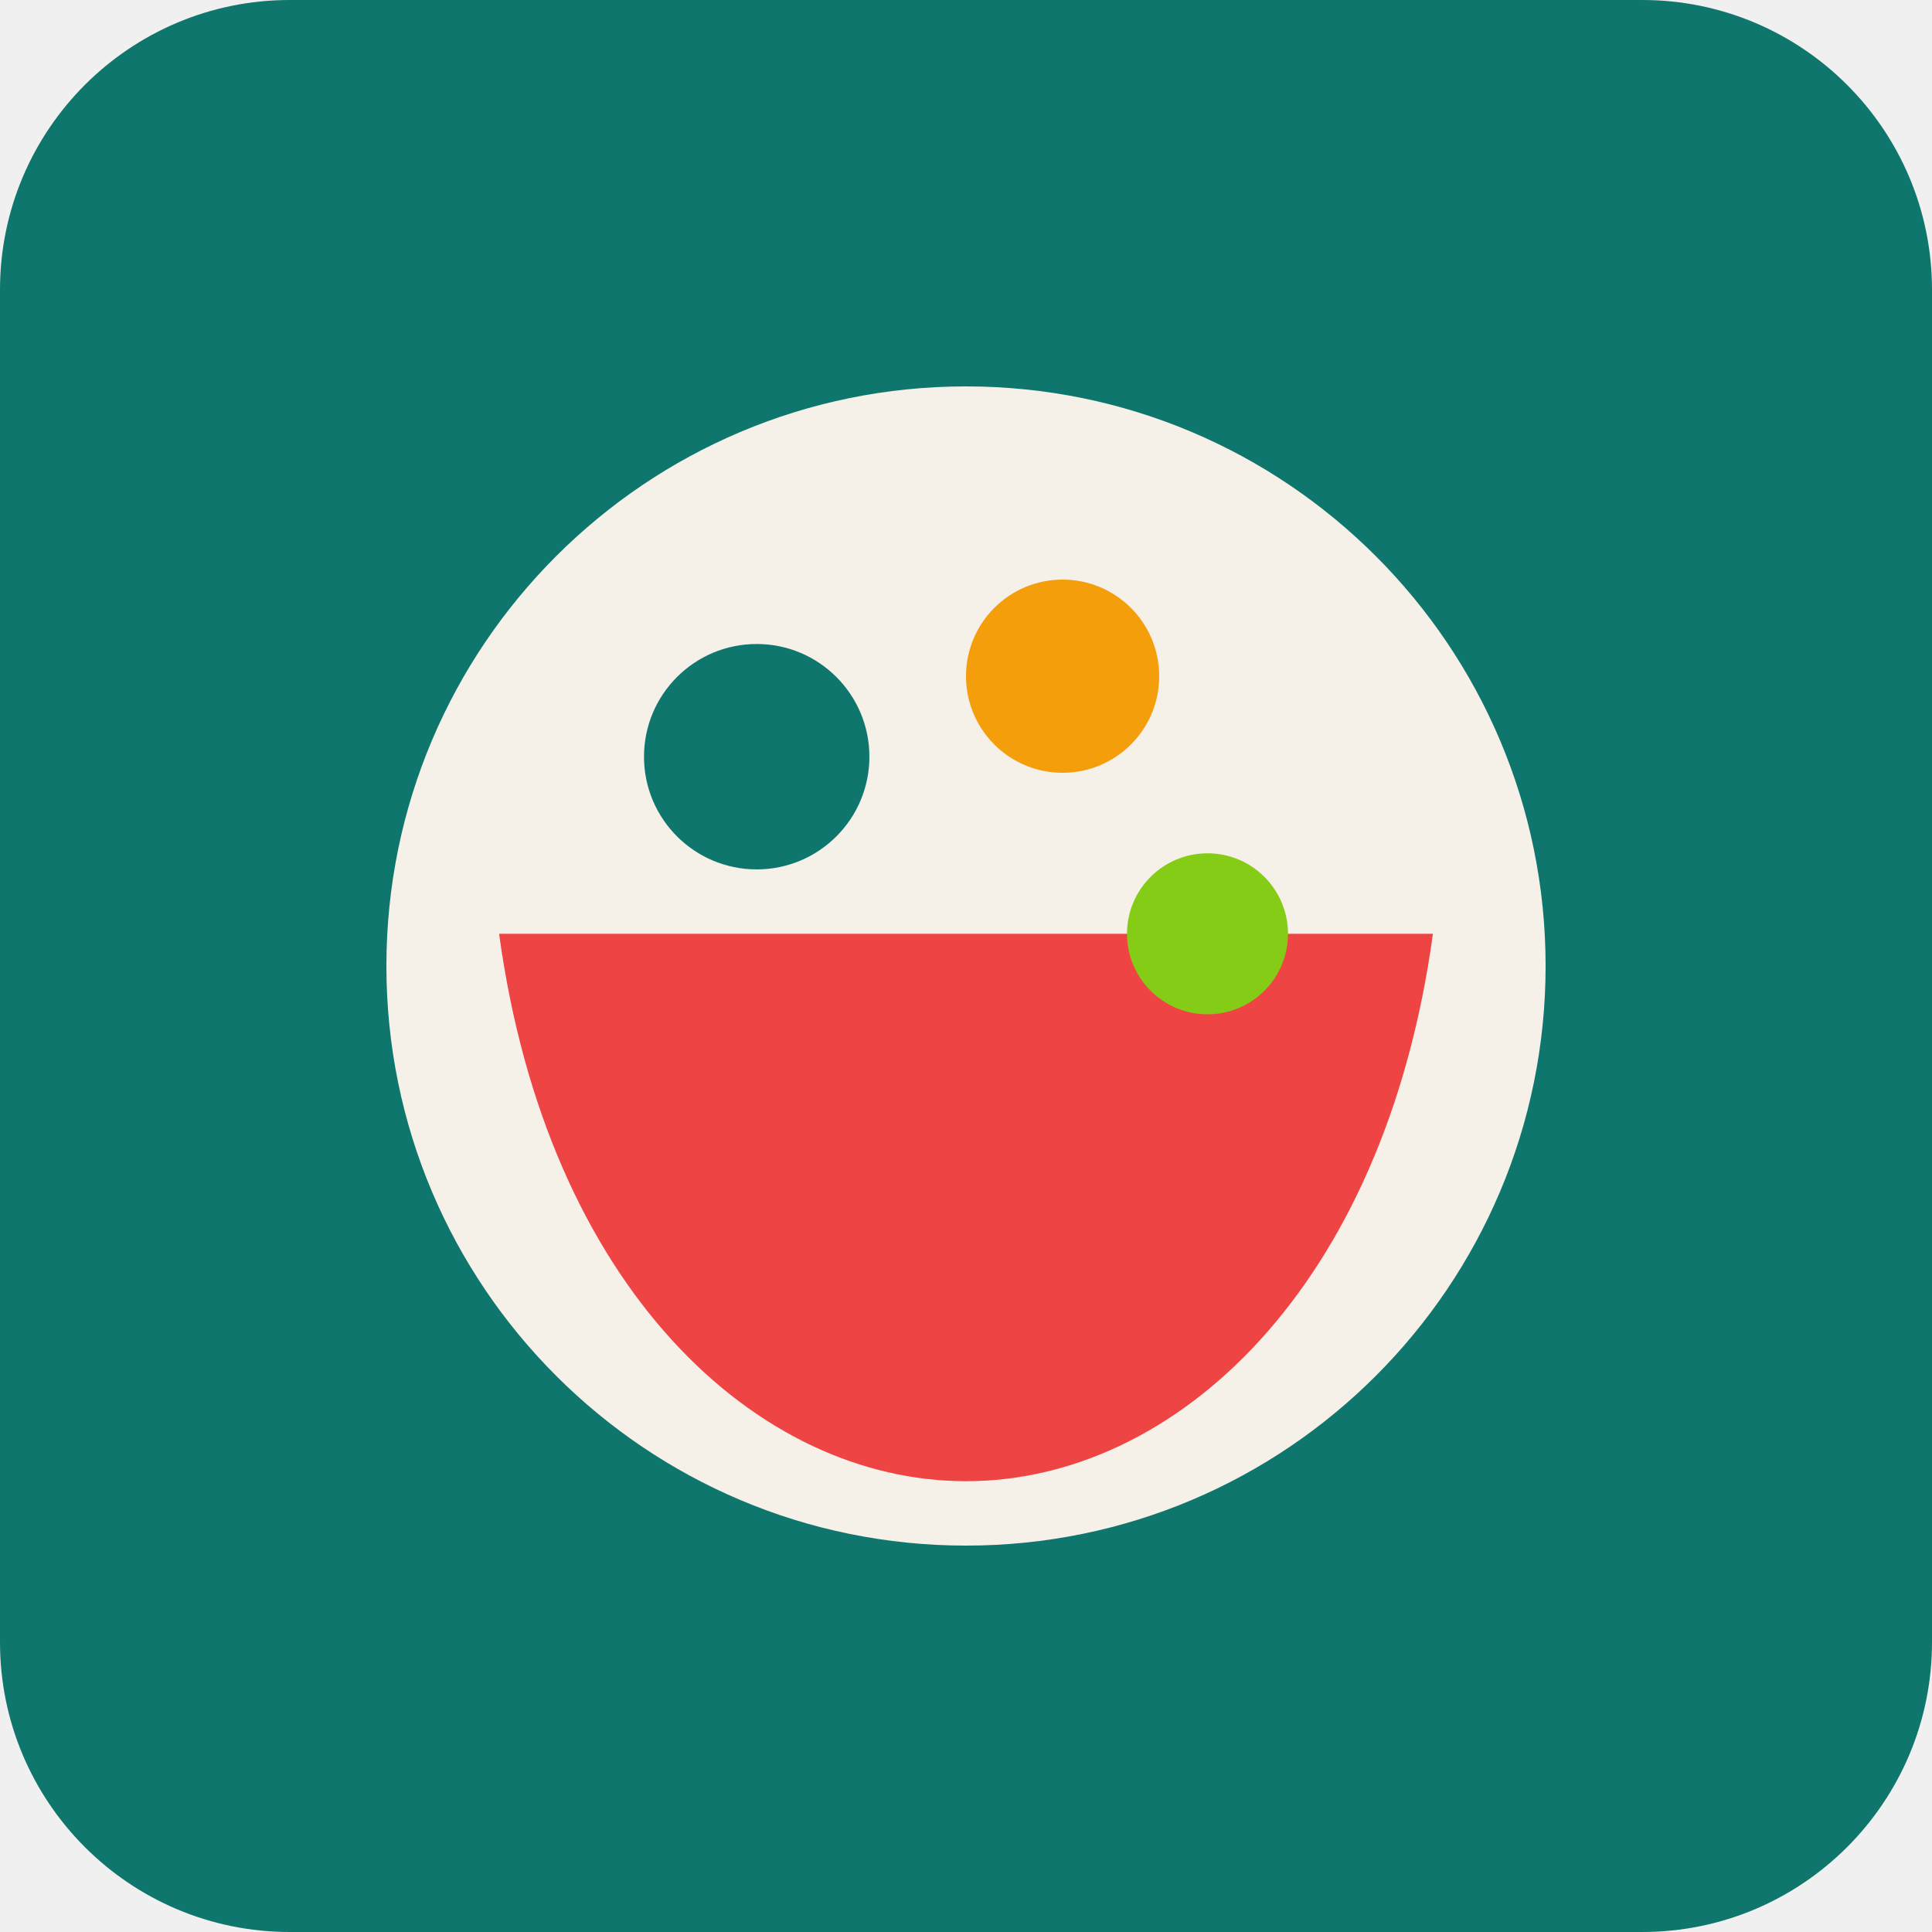
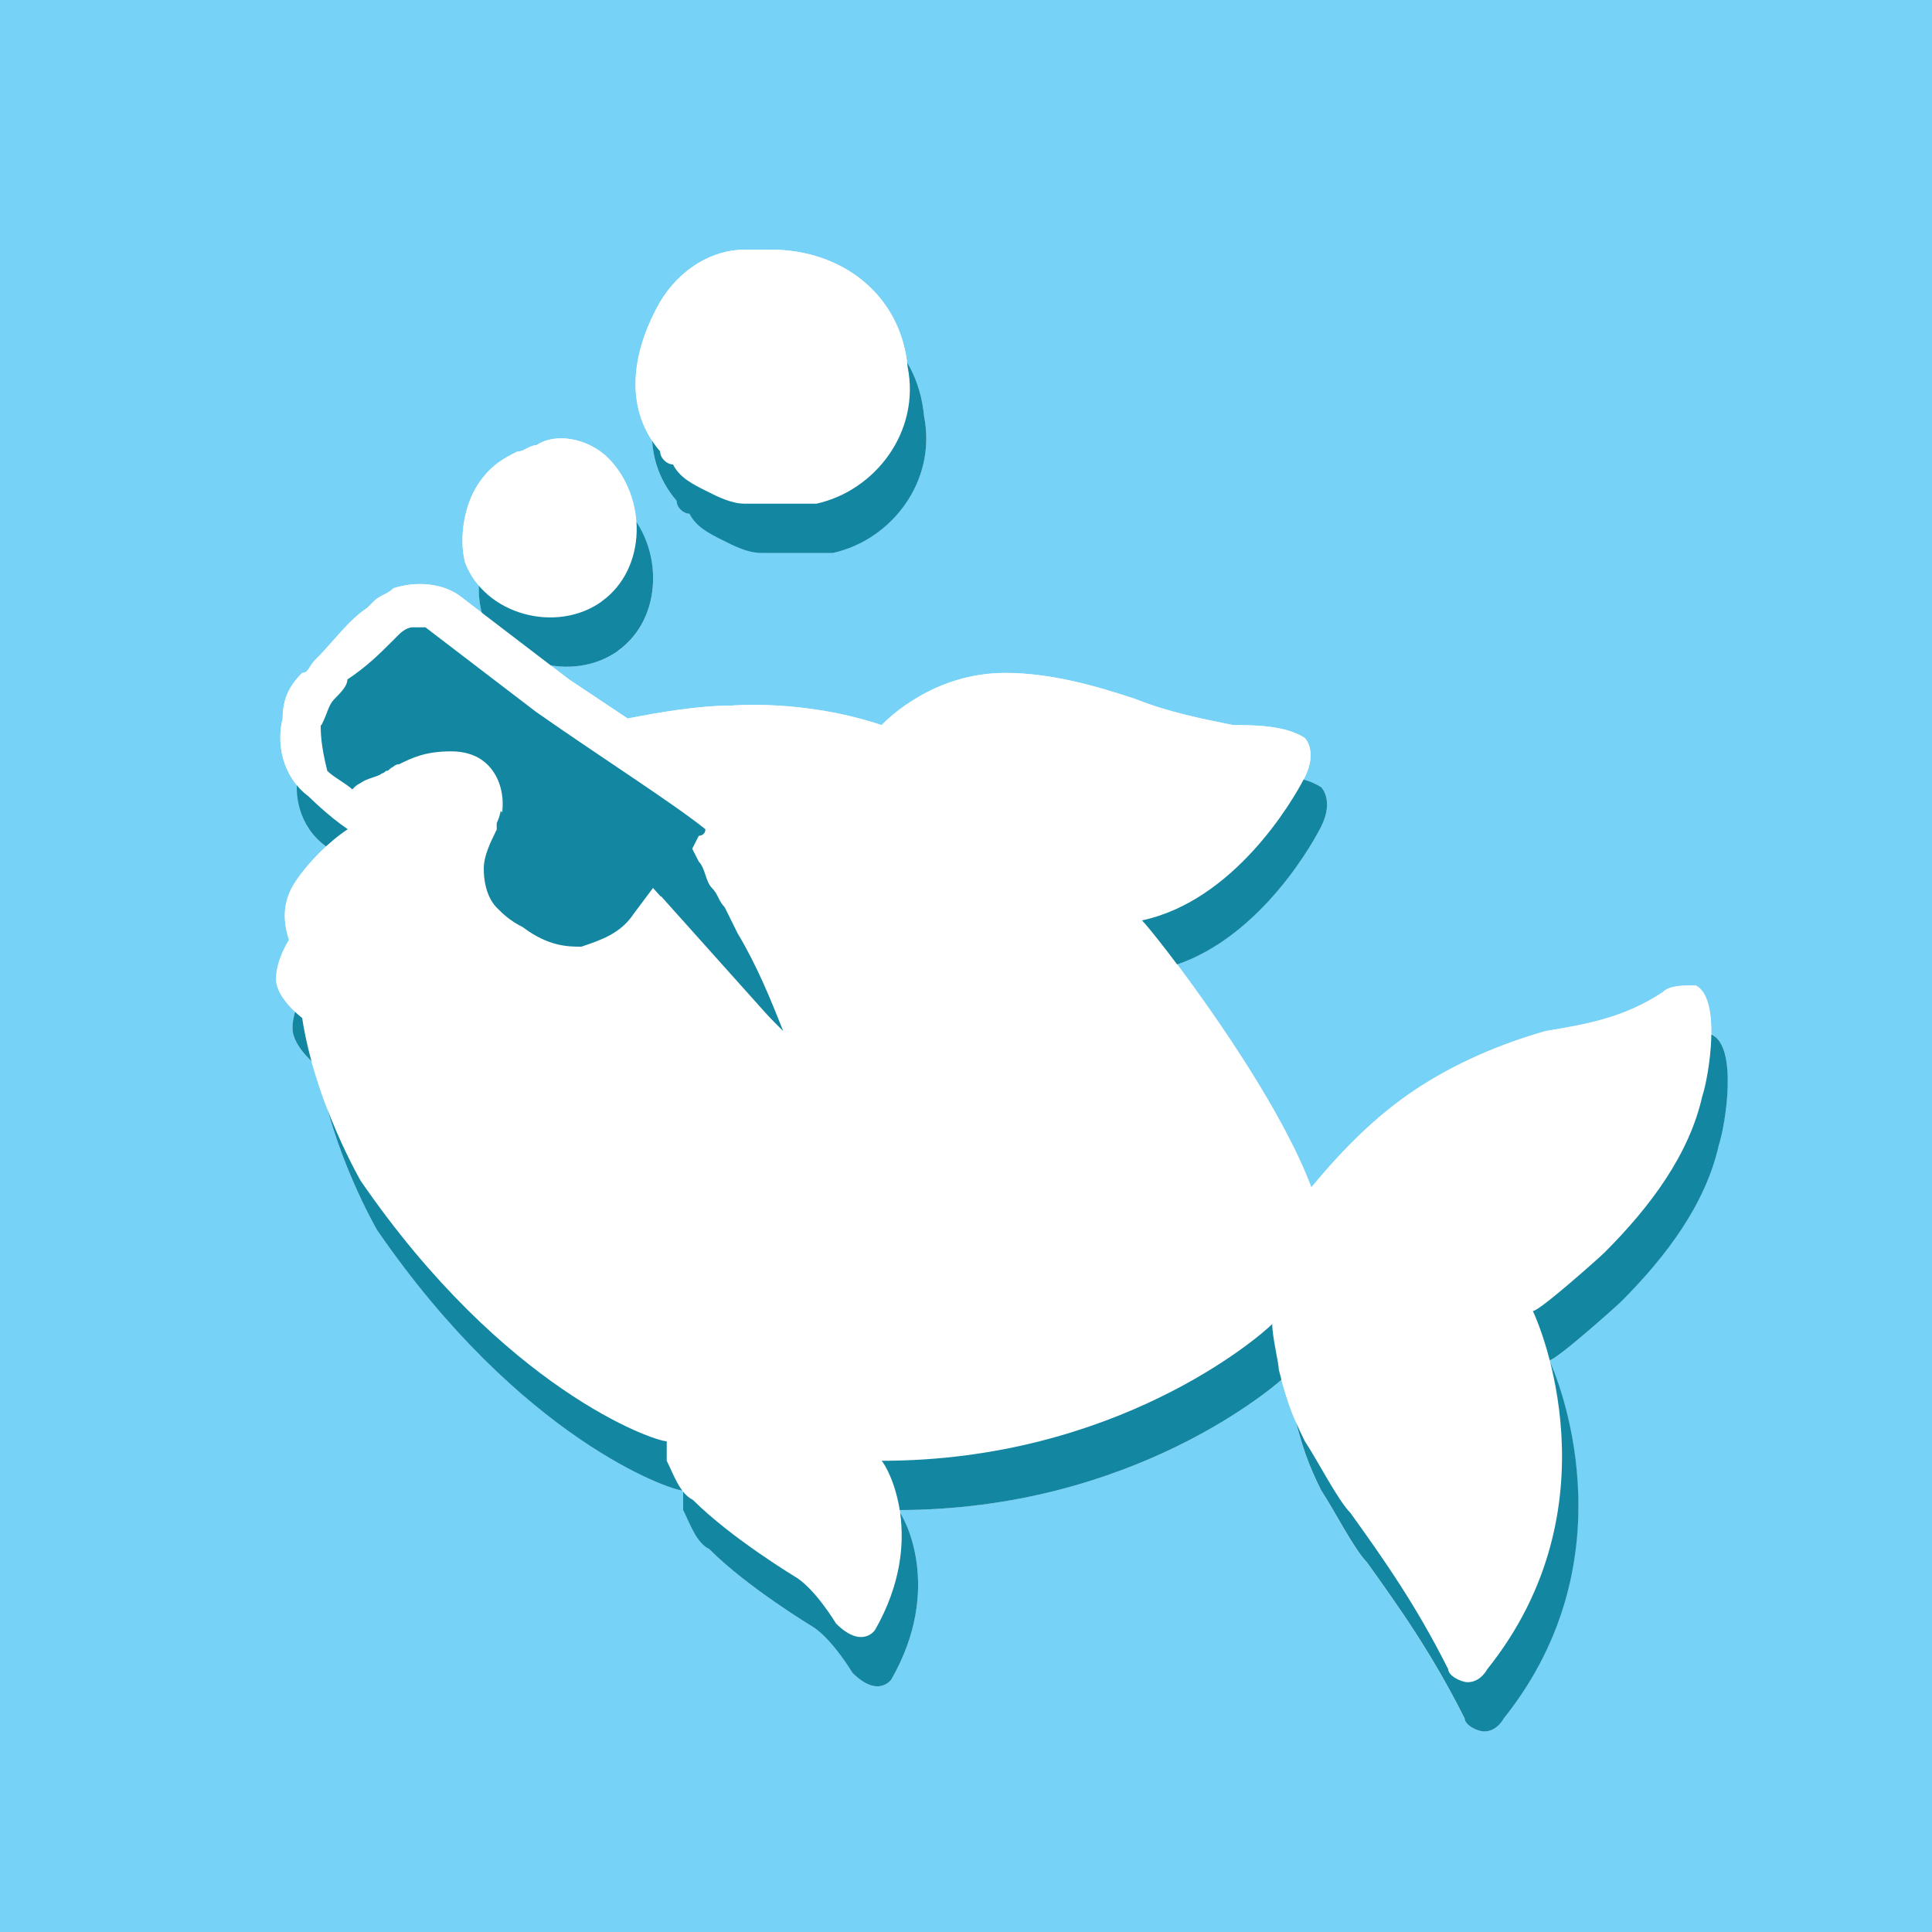
- <svg xmlns="http://www.w3.org/2000/svg" viewBox="0 0 120 120" role="img" aria-label="Poke House">
-   <rect width="120" height="120" rx="18" fill="#0f766e" />
-   <circle cx="60" cy="60" r="36" fill="#f5f0e8" />
-   <path d="M31 58h58c-3 22-16 34-29 34S34 80 31 58z" fill="#ef4444" />
-   <circle cx="47" cy="47" r="7" fill="#0f766e" />
-   <circle cx="66" cy="42" r="6" fill="#f59e0b" />
-   <circle cx="75" cy="58" r="5" fill="#84cc16" />
+ <svg xmlns="http://www.w3.org/2000/svg" id="pokehouse" viewBox="0 0 100 100">
+   <defs>
+     <style>.cls-1{fill:#76d2f6;}.cls-2{fill:#fff;}.cls-3{fill:#1386a1;}</style>
+   </defs>
+   <path class="cls-1" d="M0,0v100h100V0H0ZM34.17,15.62c1.01-1.69,2.7-2.7,4.38-2.7h1.35c3.63,0,6.61,2.27,7.05,5.84.47.81.79,1.73.88,2.77.67,3.37-1.69,6.4-4.72,7.08h-3.71c-.67,0-1.35-.34-2.02-.67-.67-.34-1.35-.67-1.69-1.35-.34,0-.67-.34-.67-.67-.82-.95-1.19-2.01-1.26-3.1-1.5-2.27-.84-5.02.41-7.21ZM88.95,59.29c-.67,3.03-2.7,5.73-5.06,8.09-.33.33-3.28,2.96-3.69,3.03,0,.03.02.07.03.1.55,1.21,4.11,10.3-2.41,18.44,0,0-.34.67-1.01.67-.34,0-1.01-.34-1.01-.67-1.69-3.37-3.37-5.73-5.06-8.09-.67-.67-1.69-2.7-2.36-3.71-.64-1.27-.97-2.25-1.29-3.49-.33-.75-.55-1.46-.77-2.24-1.71,1.47-8.79,6.71-19.76,6.74,0,.05.02.1.03.15.52.79,2.03,4.27-.45,8.61,0,0-.67,1.01-2.02-.34,0,0-1.01-1.69-2.02-2.36,0,0-3.37-2.02-5.39-4.04-.67-.34-1.01-1.35-1.35-2.02v-.96s-.03-.04-.04-.06c-.85-.07-8.48-2.84-15.8-13.47,0,0-1.6-2.75-2.54-6.16-.31-.78-.6-1.66-.86-2.58-.4-.38-.98-1.04-.98-1.71,0-.29.06-.58.14-.84-.4-.38-.99-1.04-.99-1.71,0-1.01.67-2.02.67-2.02-.34-1.01-.34-2.02.34-3.03.42-.63.97-1.24,1.57-1.79-.03-.02-.04-.04-.04-.04-1.06-.8-1.49-2.01-1.46-3.15-.82-1-1.02-2.34-.74-3.45,0-1.01.34-1.69,1.01-2.36.34,0,.34-.34.67-.67,1.01-1.01,1.69-2.02,2.7-2.7l.34-.34c.34-.34.67-.34,1.01-.67,1.01-.34,2.36-.34,3.37.34l1.22.93s-.02-.04-.03-.06c-.11-.42-.14-.88-.12-1.34-.31-.35-.56-.76-.73-1.21-.34-1.35,0-3.03.67-4.04.67-1.01,1.35-1.35,2.02-1.69.34,0,.67-.34,1.01-.34,1.01-.67,2.7-.34,3.71.67.88.88,1.35,2.08,1.44,3.29,1.4,2.09,1.17,5.18-.92,6.68-1.02.73-2.3.95-3.51.75l.97.74c1.01.67,2.02,1.35,3.03,2.02,1.69-.34,3.71-.67,5.39-.67,0,0,3.71-.34,7.75,1.01.34-.34,2.7-2.7,6.4-2.7,2.36,0,4.72.67,6.74,1.35,1.69.67,3.37,1.01,5.06,1.35,1.01,0,2.7,0,3.71.67,0,0,.67.67,0,2.02-.02.04-.04.08-.07.13.34.1.65.22.92.4,0,0,.67.67,0,2.02-.63,1.25-3.3,5.71-7.46,7.14,2.14,2.85,5.53,7.77,6.95,11.54,1.69-2.02,3.37-3.71,5.39-5.06,2.02-1.35,4.38-2.36,6.74-3.03,2.02-.34,4.04-.67,6.07-2.02.34-.34,1.01-.34,1.69-.34.64.32.82,1.4.8,2.55.02,0,.03,0,.05,0,1.35.67.67,4.72.34,5.73Z" />
+   <path class="cls-3" d="M31.99,33.68c2.36-1.69,2.36-5.39.34-7.42-1.01-1.01-2.7-1.35-3.71-.67-.34,0-.67.34-1.01.34-.67.34-1.35.67-2.02,1.69-.67,1.01-1.01,2.7-.67,4.04,1.01,2.7,4.72,3.71,7.08,2.02Z" />
+   <path class="cls-3" d="M35.69,26.6c.34.67,1.01,1.01,1.69,1.35.67.34,1.35.67,2.02.67h3.71c3.03-.67,5.39-3.71,4.72-7.08-.34-3.71-3.37-6.07-7.08-6.07h-1.35c-1.69,0-3.37,1.01-4.38,2.7-1.35,2.36-2.02,5.39,0,7.75,0,.34.34.67.67.67Z" />
+   <path class="cls-3" d="M88.61,53.56h0c-.67,0-1.35,0-1.69.34-2.02,1.35-4.04,1.69-6.07,2.02-2.36.67-4.72,1.69-6.74,3.03s-3.71,3.03-5.39,5.06h0c-2.02-5.39-8.09-13.15-8.76-13.82h0c4.72-1.01,7.75-6.07,8.43-7.42.67-1.35,0-2.02,0-2.02-1.01-.67-2.7-.67-3.71-.67-1.69-.34-3.37-.67-5.06-1.35-2.02-.67-4.38-1.35-6.74-1.35-3.71,0-6.07,2.36-6.4,2.7-4.04-1.35-7.75-1.01-7.75-1.01-1.69,0-3.71.34-5.39.67-1.01-.67-2.02-1.35-3.03-2.02l-5.73-4.38c-1.01-.67-2.36-.67-3.37-.34-.34.34-.67.34-1.01.67l-.34.34c-1.01.67-1.69,1.69-2.7,2.7-.34.34-.34.67-.67.67h0c-.67.67-1.01,1.35-1.01,2.36-.34,1.35,0,3.03,1.35,4.04,0,0,1.01,1.01,2.02,1.69-1.01.67-2.02,1.69-2.7,2.7-.67,1.01-.67,2.02-.34,3.03,0,0-.67,1.01-.67,2.02s1.35,2.02,1.35,2.02c.67,4.38,3.03,8.43,3.03,8.43,7.42,10.79,15.17,13.48,15.84,13.48v1.01c.34.67.67,1.69,1.35,2.02,2.02,2.02,5.39,4.04,5.39,4.04,1.01.67,2.02,2.36,2.02,2.36,1.35,1.35,2.02.34,2.02.34,2.7-4.72.67-8.43.34-8.76h0c12.13,0,19.55-6.4,20.22-7.08h0c0,.67.34,2.02.34,2.36.34,1.35.67,2.36,1.35,3.71.67,1.01,1.69,3.03,2.36,3.71,1.69,2.36,3.37,4.72,5.06,8.09,0,.34.67.67,1.01.67.67,0,1.01-.67,1.01-.67,6.74-8.43,2.7-17.86,2.36-18.54.34,0,3.37-2.7,3.71-3.03,2.36-2.36,4.38-5.06,5.06-8.09.34-1.01,1.01-5.06-.34-5.73ZM17.49,40.08c.34-.67.34-1.01.67-1.35s.67-.67.67-1.01c1.01-.67,1.69-1.35,2.36-2.02l.34-.34s.34-.34.67-.34h.67l5.73,4.38c3.37,2.36,7.08,4.72,8.76,6.07,0,.34-.34.34-.34.34l-.34.67.34.67c.34.34.34,1.01.67,1.35.34.34.34.67.67,1.01l.67,1.35c1.01,1.69,1.69,3.37,2.36,5.06-.34-.34-.67-.67-1.01-1.01l-5.73-6.4-1.01,1.35c-.67,1.01-1.69,1.35-2.7,1.69-.67,0-1.69,0-3.03-1.01-.67-.34-1.01-.67-1.35-1.01-.34-.34-.67-1.01-.67-2.02,0-.67.34-1.35.67-2.02v-.34c.34-.67.34-1.69,0-2.36-.34-.67-1.01-1.35-2.36-1.35h0c-1.35,0-2.02.34-2.7.67-.34,0-.34.34-.67.34-.34.34-1.01.34-1.35.67l-.34.34c-.34-.34-1.01-.67-1.35-1.01-.34-1.35-.34-2.02-.34-2.36Z" />
+   <path class="cls-3" d="M16.2,37.56c.35-.71.35-1.06.71-1.41s.71-.71.71-1.06c1.06-.71,1.76-1.41,2.47-2.12l.35-.35s.35-.35.71-.35h.71l6,4.59c3.53,2.47,7.41,4.94,9.17,6.35,0,.35-.35.35-.35.35l-.35.71.35.71c.35.35.35,1.06.71,1.41.35.35.35.71.71,1.06l.71,1.41c1.06,1.76,1.76,3.53,2.47,5.29-.35-.35-.71-.71-1.06-1.06l-6-6.7-1.06,1.41c-.71,1.06-1.76,1.41-2.82,1.76-.71,0-1.76,0-3.17-1.06-.71-.35-1.06-.71-1.41-1.06-.35-.35-.71-1.06-.71-2.12,0-.71.35-1.41.71-2.12v-.35c.35-.71.35-1.76,0-2.47-.35-.71-1.06-1.41-2.47-1.41h0c-1.41,0-2.12.35-2.82.71-.35,0-.35.35-.71.35-.35.35-1.06.35-1.41.71l-.35.35c-.35-.35-1.06-.71-1.41-1.06-.35-1.41-.35-2.12-.35-2.47Z" />
+   <path class="cls-2" d="M31.14,31.13c2.36-1.69,2.36-5.39.34-7.42-1.01-1.01-2.7-1.35-3.71-.67-.34,0-.67.34-1.01.34-.67.34-1.35.67-2.02,1.69-.67,1.01-1.01,2.7-.67,4.04,1.01,2.7,4.72,3.71,7.08,2.02Z" />
+   <path class="cls-2" d="M34.84,24.05c.34.67,1.01,1.01,1.69,1.35.67.34,1.35.67,2.02.67h3.71c3.03-.67,5.39-3.71,4.72-7.08-.34-3.71-3.37-6.07-7.08-6.07h-1.35c-1.69,0-3.37,1.01-4.38,2.7-1.35,2.36-2.02,5.39,0,7.75,0,.34.34.67.67.67Z" />
+   <path class="cls-2" d="M87.76,51.01h0c-.67,0-1.35,0-1.69.34-2.02,1.35-4.04,1.69-6.07,2.02-2.36.67-4.72,1.69-6.74,3.03s-3.71,3.03-5.39,5.06h0c-2.02-5.39-8.09-13.15-8.76-13.82h0c4.72-1.01,7.75-6.07,8.43-7.42.67-1.35,0-2.02,0-2.02-1.01-.67-2.7-.67-3.71-.67-1.69-.34-3.37-.67-5.06-1.35-2.02-.67-4.38-1.35-6.74-1.35-3.71,0-6.07,2.36-6.4,2.7-4.04-1.35-7.75-1.01-7.75-1.01-1.69,0-3.71.34-5.39.67-1.01-.67-2.02-1.35-3.03-2.02l-5.73-4.38c-1.01-.67-2.36-.67-3.37-.34-.34.34-.67.34-1.01.67l-.34.34c-1.01.67-1.69,1.69-2.7,2.7-.34.34-.34.67-.67.67h0c-.67.67-1.01,1.35-1.01,2.36-.34,1.35,0,3.03,1.35,4.04,0,0,1.01,1.01,2.02,1.69-1.01.67-2.02,1.69-2.7,2.7-.67,1.01-.67,2.02-.34,3.03,0,0-.67,1.01-.67,2.02s1.35,2.02,1.35,2.02c.67,4.38,3.03,8.43,3.03,8.43,7.42,10.79,15.17,13.48,15.84,13.48v1.01c.34.67.67,1.69,1.35,2.02,2.02,2.02,5.39,4.04,5.39,4.04,1.01.67,2.02,2.36,2.02,2.36,1.35,1.35,2.02.34,2.02.34,2.7-4.72.67-8.43.34-8.76h0c12.13,0,19.55-6.4,20.22-7.08h0c0,.67.34,2.02.34,2.36.34,1.35.67,2.36,1.35,3.71.67,1.01,1.69,3.03,2.36,3.71,1.69,2.36,3.37,4.72,5.06,8.09,0,.34.67.67,1.01.67.67,0,1.01-.67,1.01-.67,6.74-8.43,2.7-17.86,2.36-18.54.34,0,3.37-2.7,3.71-3.03,2.36-2.36,4.38-5.06,5.06-8.09.34-1.01,1.01-5.06-.34-5.73ZM16.64,37.53c.34-.67.34-1.01.67-1.35s.67-.67.67-1.01c1.01-.67,1.69-1.35,2.36-2.02l.34-.34s.34-.34.67-.34h.67l5.73,4.38c3.37,2.36,7.08,4.72,8.76,6.07,0,.34-.34.34-.34.34l-.34.67.34.67c.34.34.34,1.01.67,1.35.34.34.34.67.67,1.01l.67,1.35c1.01,1.69,1.69,3.37,2.36,5.06-.34-.34-.67-.67-1.01-1.01l-5.73-6.4-1.01,1.35c-.67,1.01-1.69,1.35-2.7,1.69-.67,0-1.69,0-3.03-1.01-.67-.34-1.01-.67-1.35-1.01-.34-.34-.67-1.01-.67-2.02,0-.67.34-1.35.67-2.02v-.34c.34-.67.34-1.69,0-2.36-.34-.67-1.01-1.35-2.36-1.35h0c-1.35,0-2.02.34-2.7.67-.34,0-.34.34-.67.34-.34.34-1.01.34-1.35.67l-.34.34c-.34-.34-1.01-.67-1.35-1.01-.34-1.35-.34-2.02-.34-2.36Z" />
</svg>
